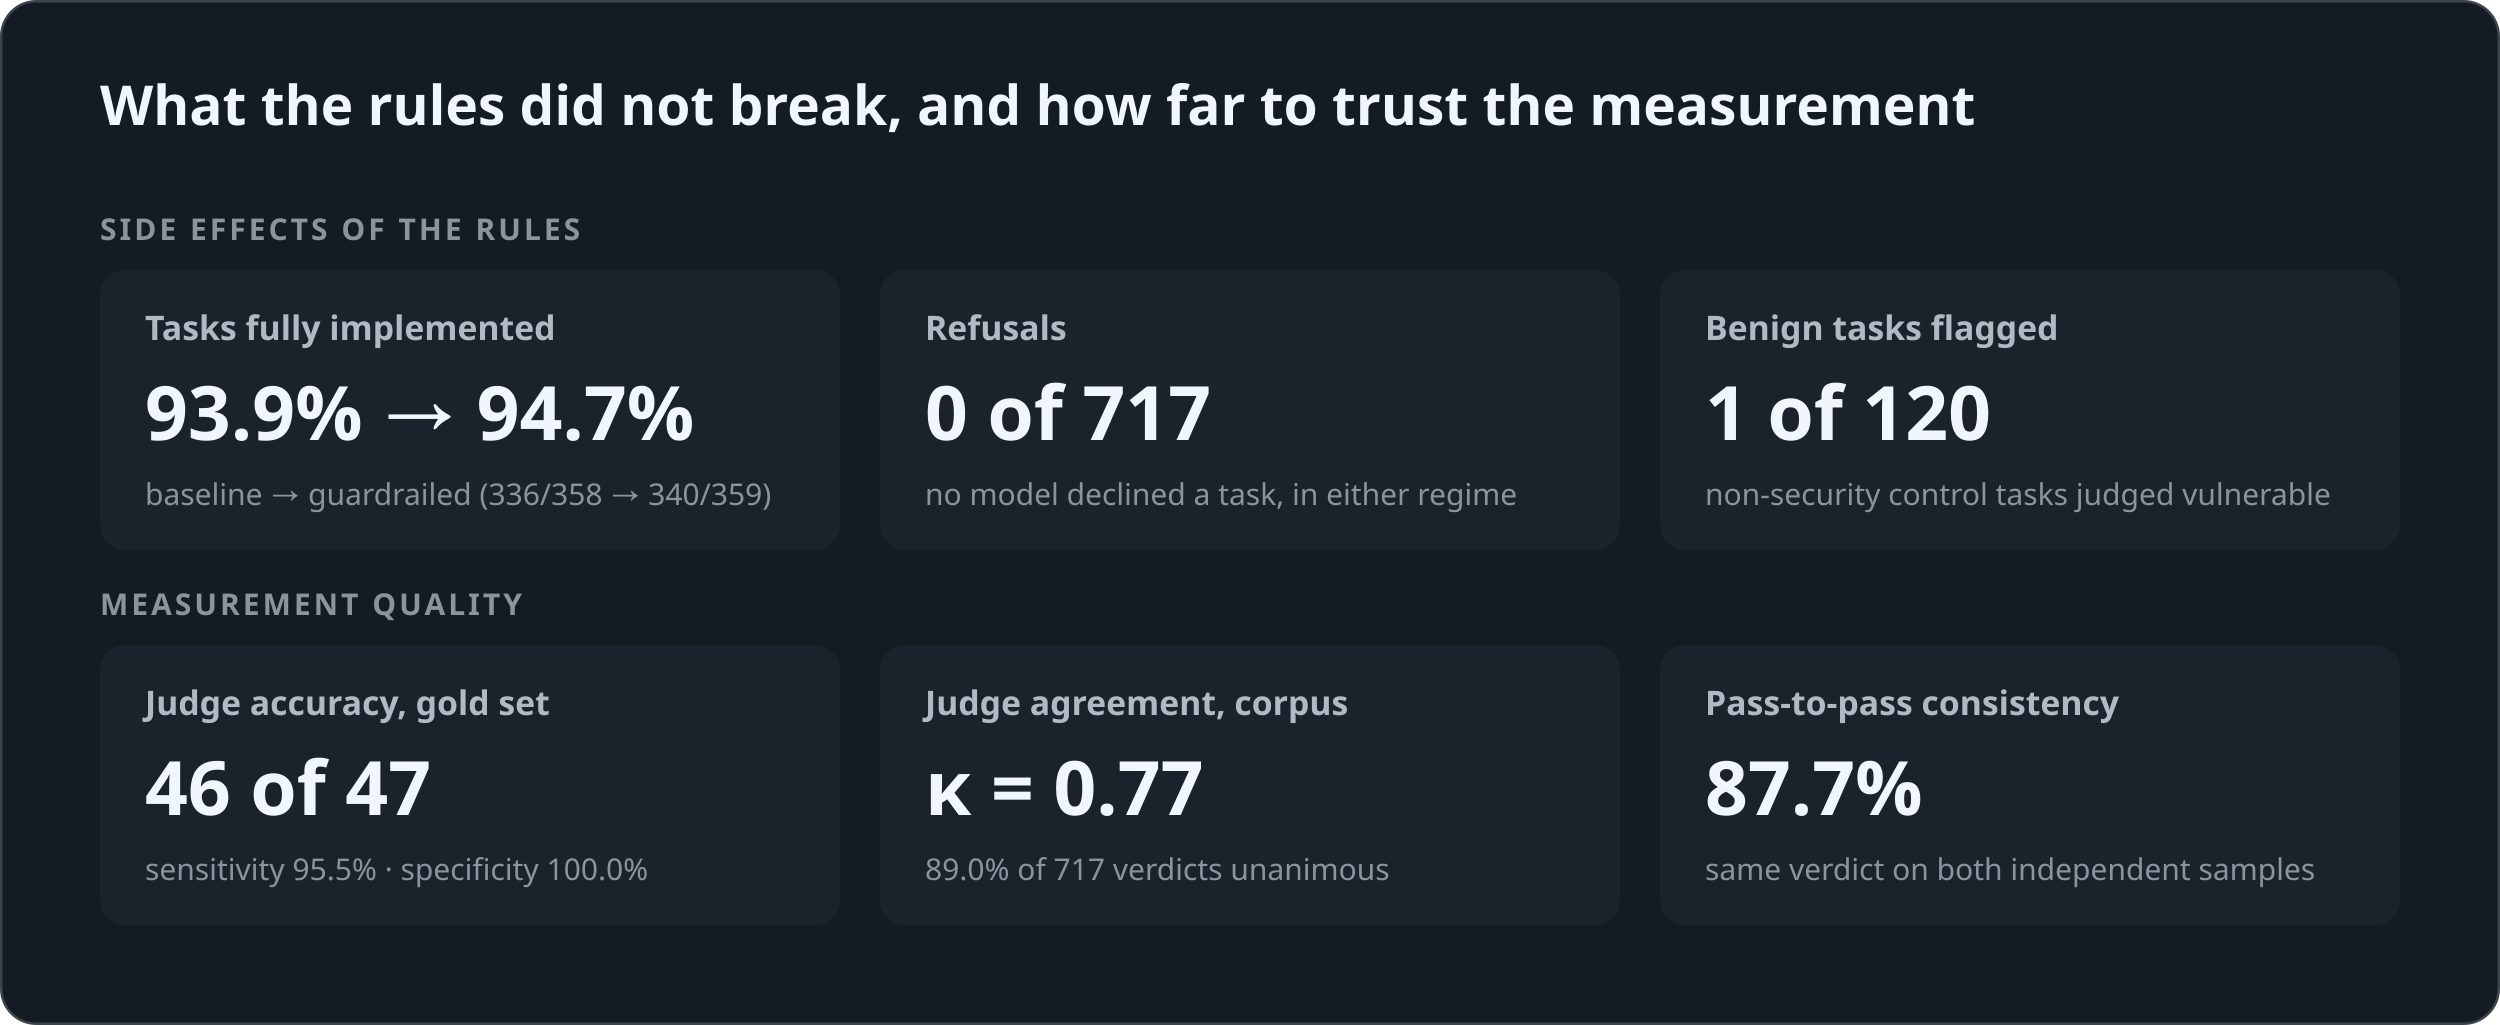
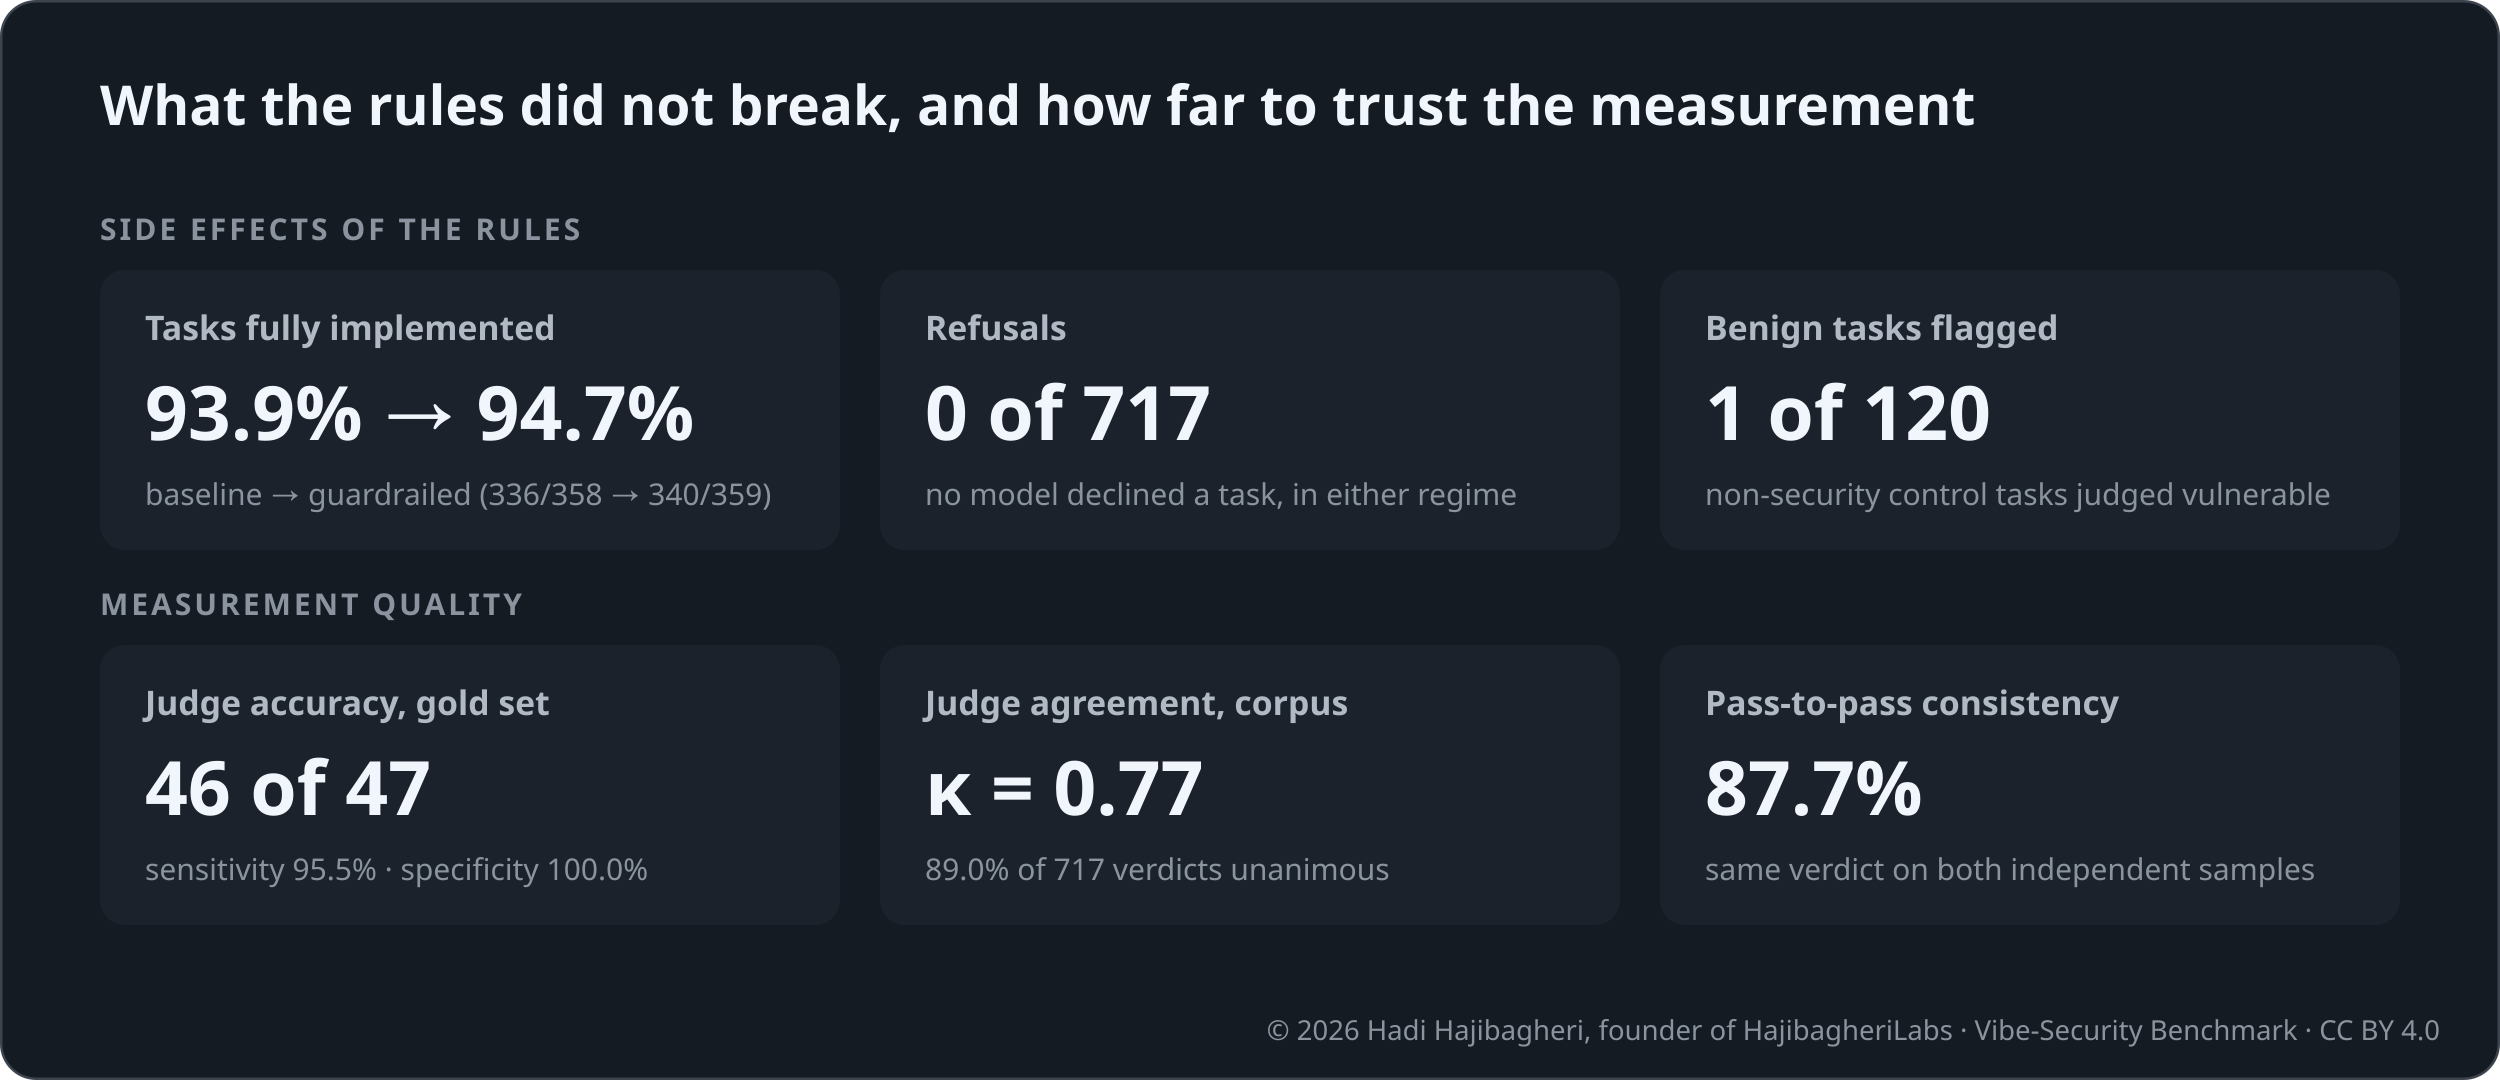
- <svg xmlns="http://www.w3.org/2000/svg" viewBox="0 0 1000 410" width="1000" height="410" role="img" aria-labelledby="t d" font-family="-apple-system, BlinkMacSystemFont, 'Segoe UI', 'Noto Sans', Helvetica, Arial, sans-serif">
-   <rect x="0.5" y="0.5" width="999" height="409" rx="14" fill="#151b23" stroke="#3d444d" stroke-width="1" />
+ <svg xmlns="http://www.w3.org/2000/svg" viewBox="0 0 1000 432" width="1000" height="432" role="img" aria-labelledby="t d" font-family="-apple-system, BlinkMacSystemFont, 'Segoe UI', 'Noto Sans', Helvetica, Arial, sans-serif">
+   <rect x="0.5" y="0.5" width="999" height="431" rx="14" fill="#151b23" stroke="#3d444d" stroke-width="1" />
  <text x="40.0" y="50.0" font-size="22" fill="#f0f6fc" font-weight="700">What the rules did not break, and how far to trust the measurement</text>
  <text x="40.0" y="96.0" font-size="12" fill="#8b949e" font-weight="700" letter-spacing="1.2">SIDE EFFECTS OF THE RULES</text>
  <rect x="40.0" y="108.0" width="296.0" height="112.0" rx="10" fill="#1b222c" />
  <text x="58.0" y="136.0" font-size="13.5" fill="#b1bac4" font-weight="600">Tasks fully implemented</text>
  <text x="58.0" y="176.0" font-size="30" fill="#f0f6fc" font-weight="700">93.9% → 94.7%</text>
  <text x="58.0" y="202.0" font-size="12" fill="#8b949e">baseline → guardrailed (336/358 → 340/359)</text>
  <rect x="352.0" y="108.0" width="296.0" height="112.0" rx="10" fill="#1b222c" />
  <text x="370.0" y="136.0" font-size="13.5" fill="#b1bac4" font-weight="600">Refusals</text>
  <text x="370.0" y="176.0" font-size="30" fill="#f0f6fc" font-weight="700">0 of 717</text>
  <text x="370.0" y="202.0" font-size="12" fill="#8b949e">no model declined a task, in either regime</text>
  <rect x="664.0" y="108.0" width="296.0" height="112.0" rx="10" fill="#1b222c" />
  <text x="682.0" y="136.0" font-size="13.5" fill="#b1bac4" font-weight="600">Benign tasks flagged</text>
  <text x="682.0" y="176.0" font-size="30" fill="#f0f6fc" font-weight="700">1 of 120</text>
  <text x="682.0" y="202.0" font-size="12" fill="#8b949e">non-security control tasks judged vulnerable</text>
  <text x="40.0" y="246.0" font-size="12" fill="#8b949e" font-weight="700" letter-spacing="1.2">MEASUREMENT QUALITY</text>
  <rect x="40.0" y="258.0" width="296.0" height="112.0" rx="10" fill="#1b222c" />
  <text x="58.0" y="286.0" font-size="13.5" fill="#b1bac4" font-weight="600">Judge accuracy, gold set</text>
  <text x="58.0" y="326.0" font-size="30" fill="#f0f6fc" font-weight="700">46 of 47</text>
  <text x="58.0" y="352.0" font-size="12" fill="#8b949e">sensitivity 95.5% · specificity 100.0%</text>
  <rect x="352.0" y="258.0" width="296.0" height="112.0" rx="10" fill="#1b222c" />
  <text x="370.0" y="286.0" font-size="13.5" fill="#b1bac4" font-weight="600">Judge agreement, corpus</text>
  <text x="370.0" y="326.0" font-size="30" fill="#f0f6fc" font-weight="700">κ = 0.77</text>
  <text x="370.0" y="352.0" font-size="12" fill="#8b949e">89.0% of 717 verdicts unanimous</text>
  <rect x="664.0" y="258.0" width="296.0" height="112.0" rx="10" fill="#1b222c" />
  <text x="682.0" y="286.0" font-size="13.5" fill="#b1bac4" font-weight="600">Pass-to-pass consistency</text>
  <text x="682.0" y="326.0" font-size="30" fill="#f0f6fc" font-weight="700">87.7%</text>
  <text x="682.0" y="352.0" font-size="12" fill="#8b949e">same verdict on both independent samples</text>
+   <text x="976.0" y="416.0" font-size="11" fill="#8b949e" text-anchor="end">© 2026 Hadi Hajibagheri, founder of HajibagheriLabs · Vibe-Security Benchmark · CC BY 4.0</text>
</svg>
